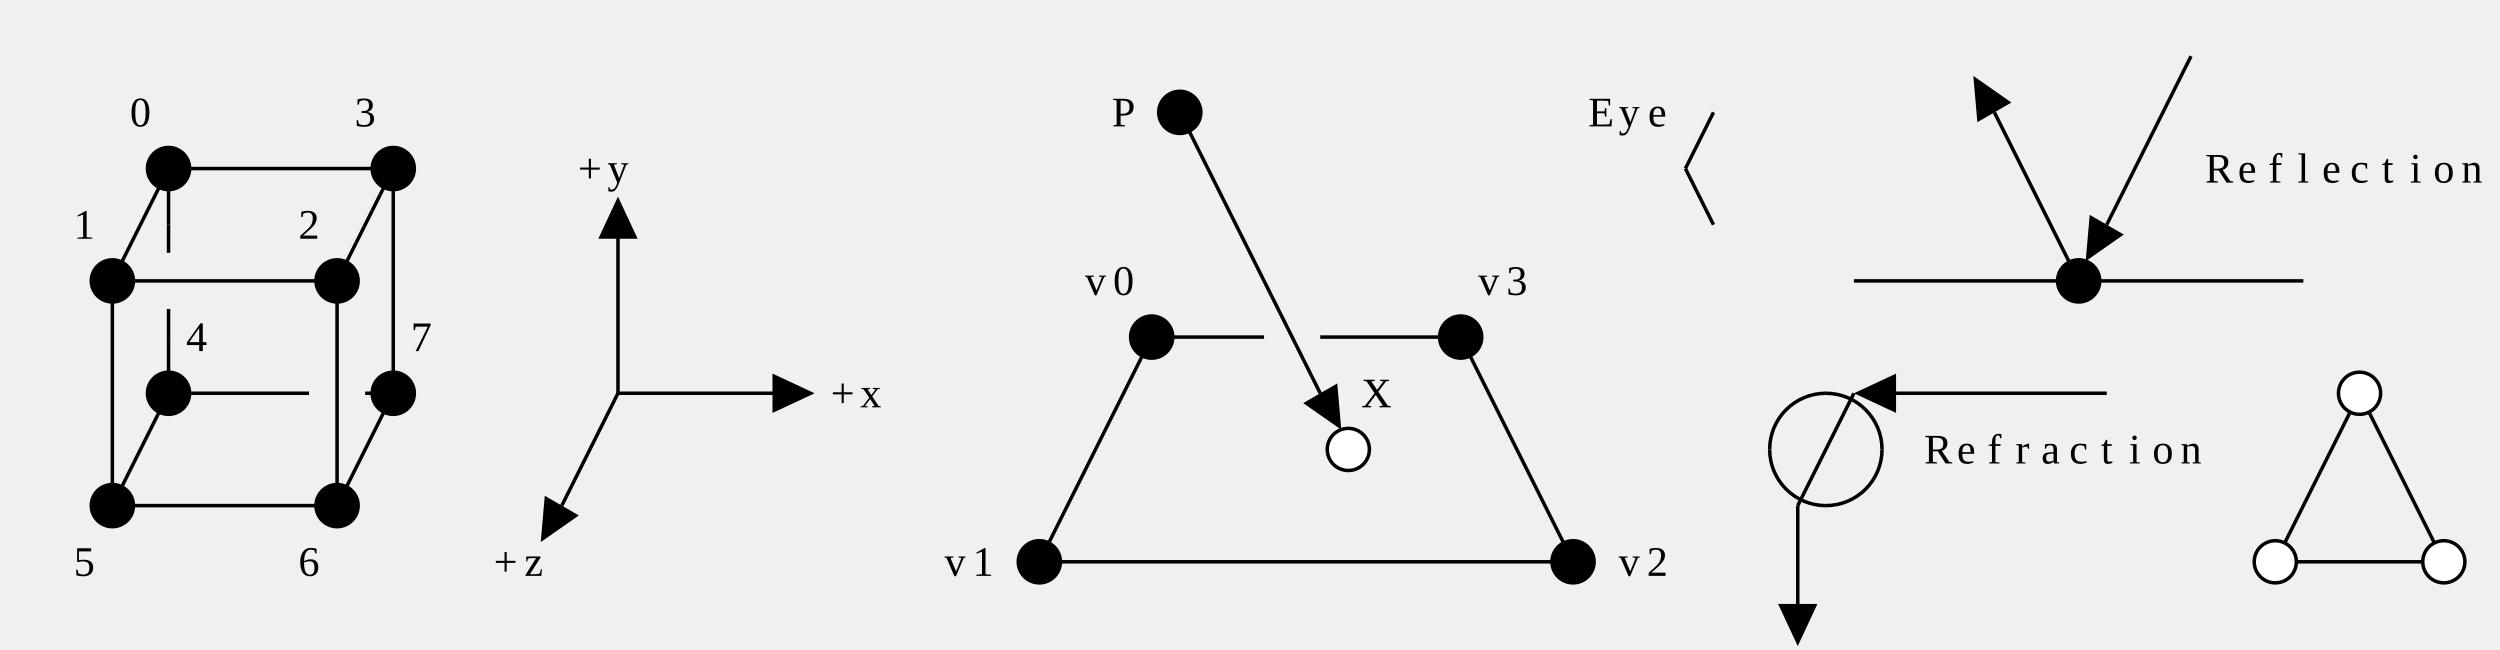
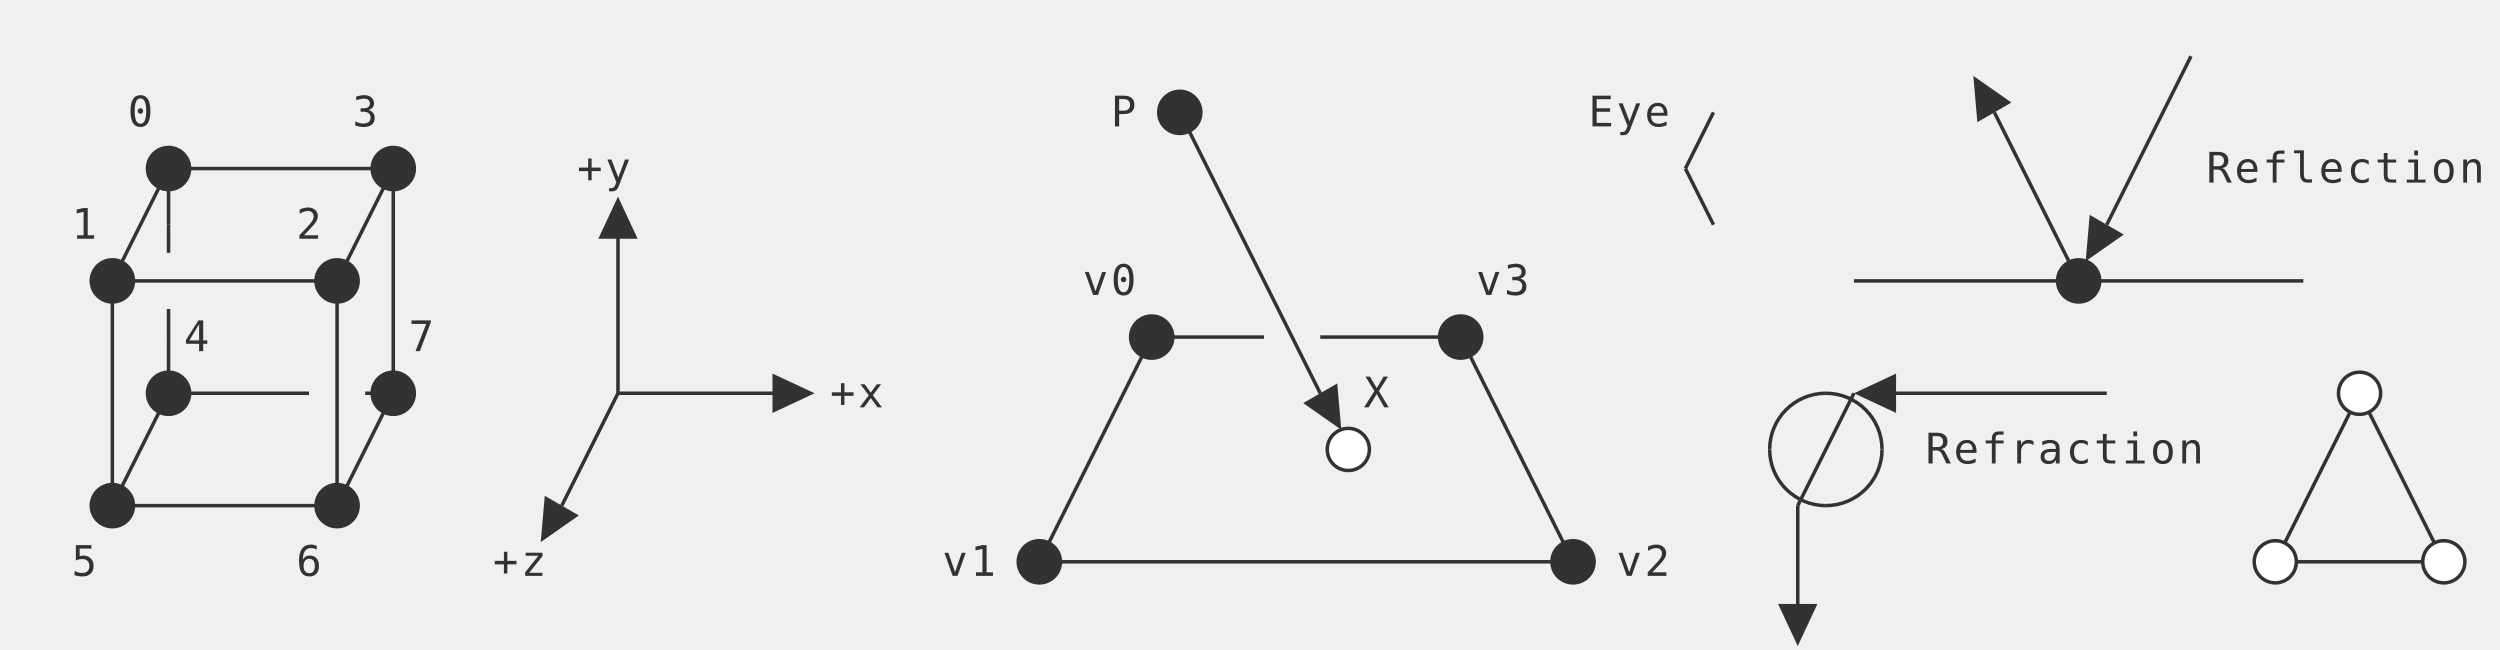
- <svg xmlns="http://www.w3.org/2000/svg" class="diagram" version="1.1" height="185" width="712">
+ <svg xmlns="http://www.w3.org/2000/svg" class="diagram" version="1.1" height="185" width="712" font-family="Menlo,Lucida Console,monospace">
+   <style type="text/css">
+      svg { color: #323232; }
+    @media (prefers-color-scheme: dark) {
+      svg { color: #C8C8C8; }
+ </style>
  <g transform="translate(8,16)">
    <path d="M 40,32 L 104,32" fill="none" stroke="currentColor" />
    <path d="M 24,64 L 88,64" fill="none" stroke="currentColor" />
    <path d="M 520,64 L 584,64" fill="none" stroke="currentColor" />
    <path d="M 584,64 L 648,64" fill="none" stroke="currentColor" />
    <path d="M 320,80 L 352,80" fill="none" stroke="currentColor" />
    <path d="M 368,80 L 408,80" fill="none" stroke="currentColor" />
    <path d="M 40,96 L 80,96" fill="none" stroke="currentColor" />
    <path d="M 96,96 L 104,96" fill="none" stroke="currentColor" />
    <path d="M 168,96 L 216,96" fill="none" stroke="currentColor" />
    <path d="M 528,96 L 592,96" fill="none" stroke="currentColor" />
    <path d="M 24,128 L 88,128" fill="none" stroke="currentColor" />
    <path d="M 288,144 L 440,144" fill="none" stroke="currentColor" />
    <path d="M 640,144 L 688,144" fill="none" stroke="currentColor" />
    <path d="M 24,64 L 24,128" fill="none" stroke="currentColor" />
    <path d="M 40,32 L 40,48" fill="none" stroke="currentColor" />
    <path d="M 40,80 L 40,96" fill="none" stroke="currentColor" />
    <path d="M 88,64 L 88,128" fill="none" stroke="currentColor" />
    <path d="M 104,32 L 104,96" fill="none" stroke="currentColor" />
    <path d="M 168,48 L 168,96" fill="none" stroke="currentColor" />
    <path d="M 504,128 L 504,160" fill="none" stroke="currentColor" />
    <path d="M 24,64 L 40,32" fill="none" stroke="currentColor" />
    <path d="M 24,128 L 40,96" fill="none" stroke="currentColor" />
    <path d="M 88,64 L 104,32" fill="none" stroke="currentColor" />
    <path d="M 88,128 L 104,96" fill="none" stroke="currentColor" />
    <path d="M 152,128 L 168,96" fill="none" stroke="currentColor" />
    <path d="M 288,144 L 320,80" fill="none" stroke="currentColor" />
    <path d="M 472,32 L 480,16" fill="none" stroke="currentColor" />
    <path d="M 504,128 L 520,96" fill="none" stroke="currentColor" />
    <path d="M 592,48 L 616,0" fill="none" stroke="currentColor" />
    <path d="M 640,144 L 664,96" fill="none" stroke="currentColor" />
    <path d="M 328,16 L 368,96" fill="none" stroke="currentColor" />
    <path d="M 408,80 L 440,144" fill="none" stroke="currentColor" />
    <path d="M 472,32 L 480,48" fill="none" stroke="currentColor" />
    <path d="M 560,16 L 584,64" fill="none" stroke="currentColor" />
    <path d="M 664,96 L 688,144" fill="none" stroke="currentColor" />
    <path d="M 40,48 L 40,56" fill="none" stroke="currentColor" />
    <path d="M 40,72 L 40,80" fill="none" stroke="currentColor" />
    <polygon points="164,128 152,122.4 152,133.6" fill="currentColor" transform="rotate(120, 152, 128)" />
    <polygon points="176,48 164,42.4 164,53.6" fill="currentColor" transform="rotate(270, 168, 48)" />
    <polygon points="224,96 212,90.4 212,101.6" fill="currentColor" transform="rotate(0, 216, 96)" />
    <polygon points="380,96 368,90.4 368,101.6" fill="currentColor" transform="rotate(60, 368, 96)" />
    <polygon points="512,160 500,154.4 500,165.6" fill="currentColor" transform="rotate(90, 504, 160)" />
    <polygon points="536,96 524,90.4 524,101.6" fill="currentColor" transform="rotate(180, 528, 96)" />
    <polygon points="572,16 560,10.4 560,21.6" fill="currentColor" transform="rotate(240, 560, 16)" />
    <polygon points="604,48 592,42.4 592,53.6" fill="currentColor" transform="rotate(120, 592, 48)" />
    <path d="M 512,96 A 16,16 0 0,0 496,112" fill="none" stroke="currentColor" />
    <path d="M 512,96 A 16,16 0 0,1 528,112" fill="none" stroke="currentColor" />
    <path d="M 496,112 A 16,16 0 0,0 512,128" fill="none" stroke="currentColor" />
    <path d="M 528,112 A 16,16 0 0,1 512,128" fill="none" stroke="currentColor" />
    <circle cx="24" cy="64" r="6" stroke="currentColor" fill="currentColor" />
    <circle cx="24" cy="128" r="6" stroke="currentColor" fill="currentColor" />
    <circle cx="40" cy="32" r="6" stroke="currentColor" fill="currentColor" />
    <circle cx="40" cy="96" r="6" stroke="currentColor" fill="currentColor" />
    <circle cx="88" cy="64" r="6" stroke="currentColor" fill="currentColor" />
    <circle cx="88" cy="128" r="6" stroke="currentColor" fill="currentColor" />
    <circle cx="104" cy="32" r="6" stroke="currentColor" fill="currentColor" />
    <circle cx="104" cy="96" r="6" stroke="currentColor" fill="currentColor" />
    <circle cx="288" cy="144" r="6" stroke="currentColor" fill="currentColor" />
    <circle cx="320" cy="80" r="6" stroke="currentColor" fill="currentColor" />
    <circle cx="328" cy="16" r="6" stroke="currentColor" fill="currentColor" />
    <circle cx="376" cy="112" r="6" stroke="currentColor" fill="#fff" />
    <circle cx="408" cy="80" r="6" stroke="currentColor" fill="currentColor" />
    <circle cx="440" cy="144" r="6" stroke="currentColor" fill="currentColor" />
    <circle cx="584" cy="64" r="6" stroke="currentColor" fill="currentColor" />
    <circle cx="640" cy="144" r="6" stroke="currentColor" fill="#fff" />
    <circle cx="664" cy="96" r="6" stroke="currentColor" fill="#fff" />
    <circle cx="688" cy="144" r="6" stroke="currentColor" fill="#fff" />
    <text text-anchor="middle" x="16" y="52" fill="currentColor" style="font-size:1em">1</text>
    <text text-anchor="middle" x="16" y="148" fill="currentColor" style="font-size:1em">5</text>
    <text text-anchor="middle" x="32" y="20" fill="currentColor" style="font-size:1em">0</text>
    <text text-anchor="middle" x="48" y="84" fill="currentColor" style="font-size:1em">4</text>
    <text text-anchor="middle" x="80" y="52" fill="currentColor" style="font-size:1em">2</text>
    <text text-anchor="middle" x="80" y="148" fill="currentColor" style="font-size:1em">6</text>
    <text text-anchor="middle" x="96" y="20" fill="currentColor" style="font-size:1em">3</text>
    <text text-anchor="middle" x="112" y="84" fill="currentColor" style="font-size:1em">7</text>
    <text text-anchor="middle" x="136" y="148" fill="currentColor" style="font-size:1em">+</text>
    <text text-anchor="middle" x="144" y="148" fill="currentColor" style="font-size:1em">z</text>
    <text text-anchor="middle" x="160" y="36" fill="currentColor" style="font-size:1em">+</text>
    <text text-anchor="middle" x="168" y="36" fill="currentColor" style="font-size:1em">y</text>
    <text text-anchor="middle" x="232" y="100" fill="currentColor" style="font-size:1em">+</text>
    <text text-anchor="middle" x="240" y="100" fill="currentColor" style="font-size:1em">x</text>
    <text text-anchor="middle" x="264" y="148" fill="currentColor" style="font-size:1em">v</text>
    <text text-anchor="middle" x="272" y="148" fill="currentColor" style="font-size:1em">1</text>
    <text text-anchor="middle" x="304" y="68" fill="currentColor" style="font-size:1em">v</text>
    <text text-anchor="middle" x="312" y="20" fill="currentColor" style="font-size:1em">P</text>
    <text text-anchor="middle" x="312" y="68" fill="currentColor" style="font-size:1em">0</text>
    <text text-anchor="middle" x="384" y="100" fill="currentColor" style="font-size:1em">X</text>
    <text text-anchor="middle" x="416" y="68" fill="currentColor" style="font-size:1em">v</text>
    <text text-anchor="middle" x="424" y="68" fill="currentColor" style="font-size:1em">3</text>
    <text text-anchor="middle" x="448" y="20" fill="currentColor" style="font-size:1em">E</text>
    <text text-anchor="middle" x="456" y="20" fill="currentColor" style="font-size:1em">y</text>
    <text text-anchor="middle" x="456" y="148" fill="currentColor" style="font-size:1em">v</text>
    <text text-anchor="middle" x="464" y="20" fill="currentColor" style="font-size:1em">e</text>
    <text text-anchor="middle" x="464" y="148" fill="currentColor" style="font-size:1em">2</text>
    <text text-anchor="middle" x="544" y="116" fill="currentColor" style="font-size:1em">R</text>
    <text text-anchor="middle" x="552" y="116" fill="currentColor" style="font-size:1em">e</text>
    <text text-anchor="middle" x="560" y="116" fill="currentColor" style="font-size:1em">f</text>
    <text text-anchor="middle" x="568" y="116" fill="currentColor" style="font-size:1em">r</text>
    <text text-anchor="middle" x="576" y="116" fill="currentColor" style="font-size:1em">a</text>
    <text text-anchor="middle" x="584" y="116" fill="currentColor" style="font-size:1em">c</text>
    <text text-anchor="middle" x="592" y="116" fill="currentColor" style="font-size:1em">t</text>
    <text text-anchor="middle" x="600" y="116" fill="currentColor" style="font-size:1em">i</text>
    <text text-anchor="middle" x="608" y="116" fill="currentColor" style="font-size:1em">o</text>
    <text text-anchor="middle" x="616" y="116" fill="currentColor" style="font-size:1em">n</text>
    <text text-anchor="middle" x="624" y="36" fill="currentColor" style="font-size:1em">R</text>
    <text text-anchor="middle" x="632" y="36" fill="currentColor" style="font-size:1em">e</text>
    <text text-anchor="middle" x="640" y="36" fill="currentColor" style="font-size:1em">f</text>
    <text text-anchor="middle" x="648" y="36" fill="currentColor" style="font-size:1em">l</text>
    <text text-anchor="middle" x="656" y="36" fill="currentColor" style="font-size:1em">e</text>
    <text text-anchor="middle" x="664" y="36" fill="currentColor" style="font-size:1em">c</text>
    <text text-anchor="middle" x="672" y="36" fill="currentColor" style="font-size:1em">t</text>
    <text text-anchor="middle" x="680" y="36" fill="currentColor" style="font-size:1em">i</text>
    <text text-anchor="middle" x="688" y="36" fill="currentColor" style="font-size:1em">o</text>
    <text text-anchor="middle" x="696" y="36" fill="currentColor" style="font-size:1em">n</text>
  </g>
</svg>
